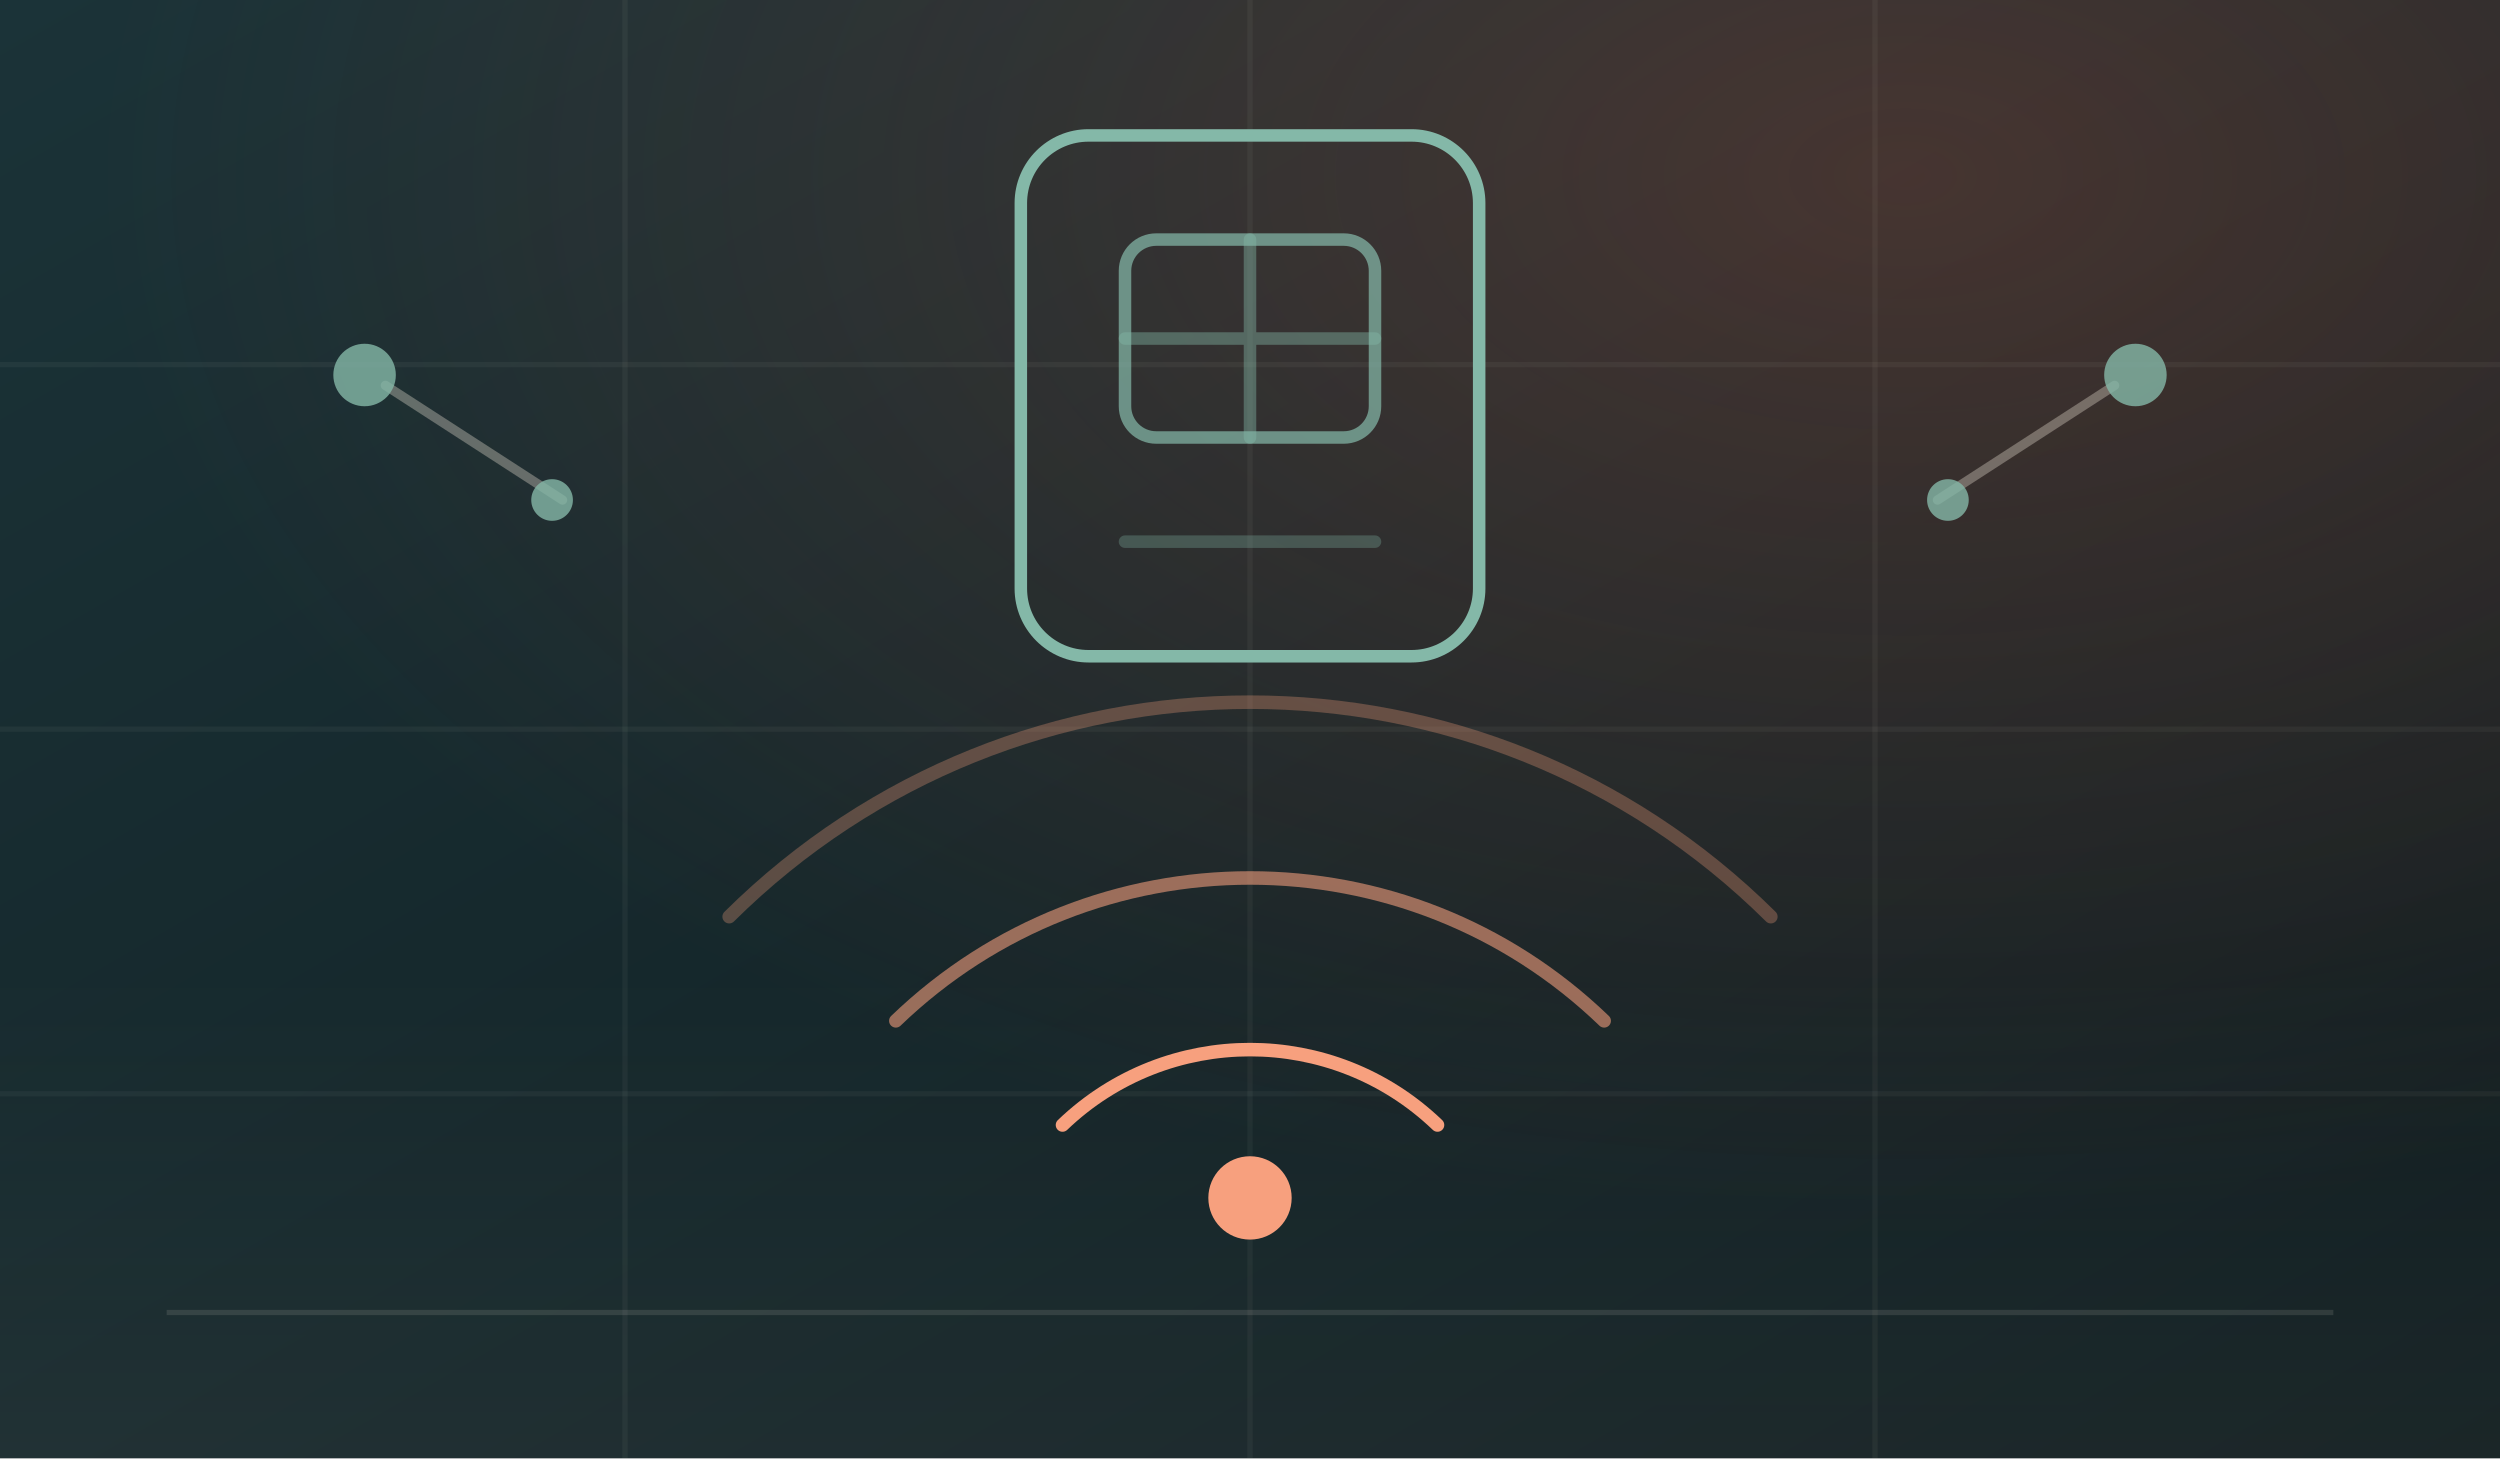
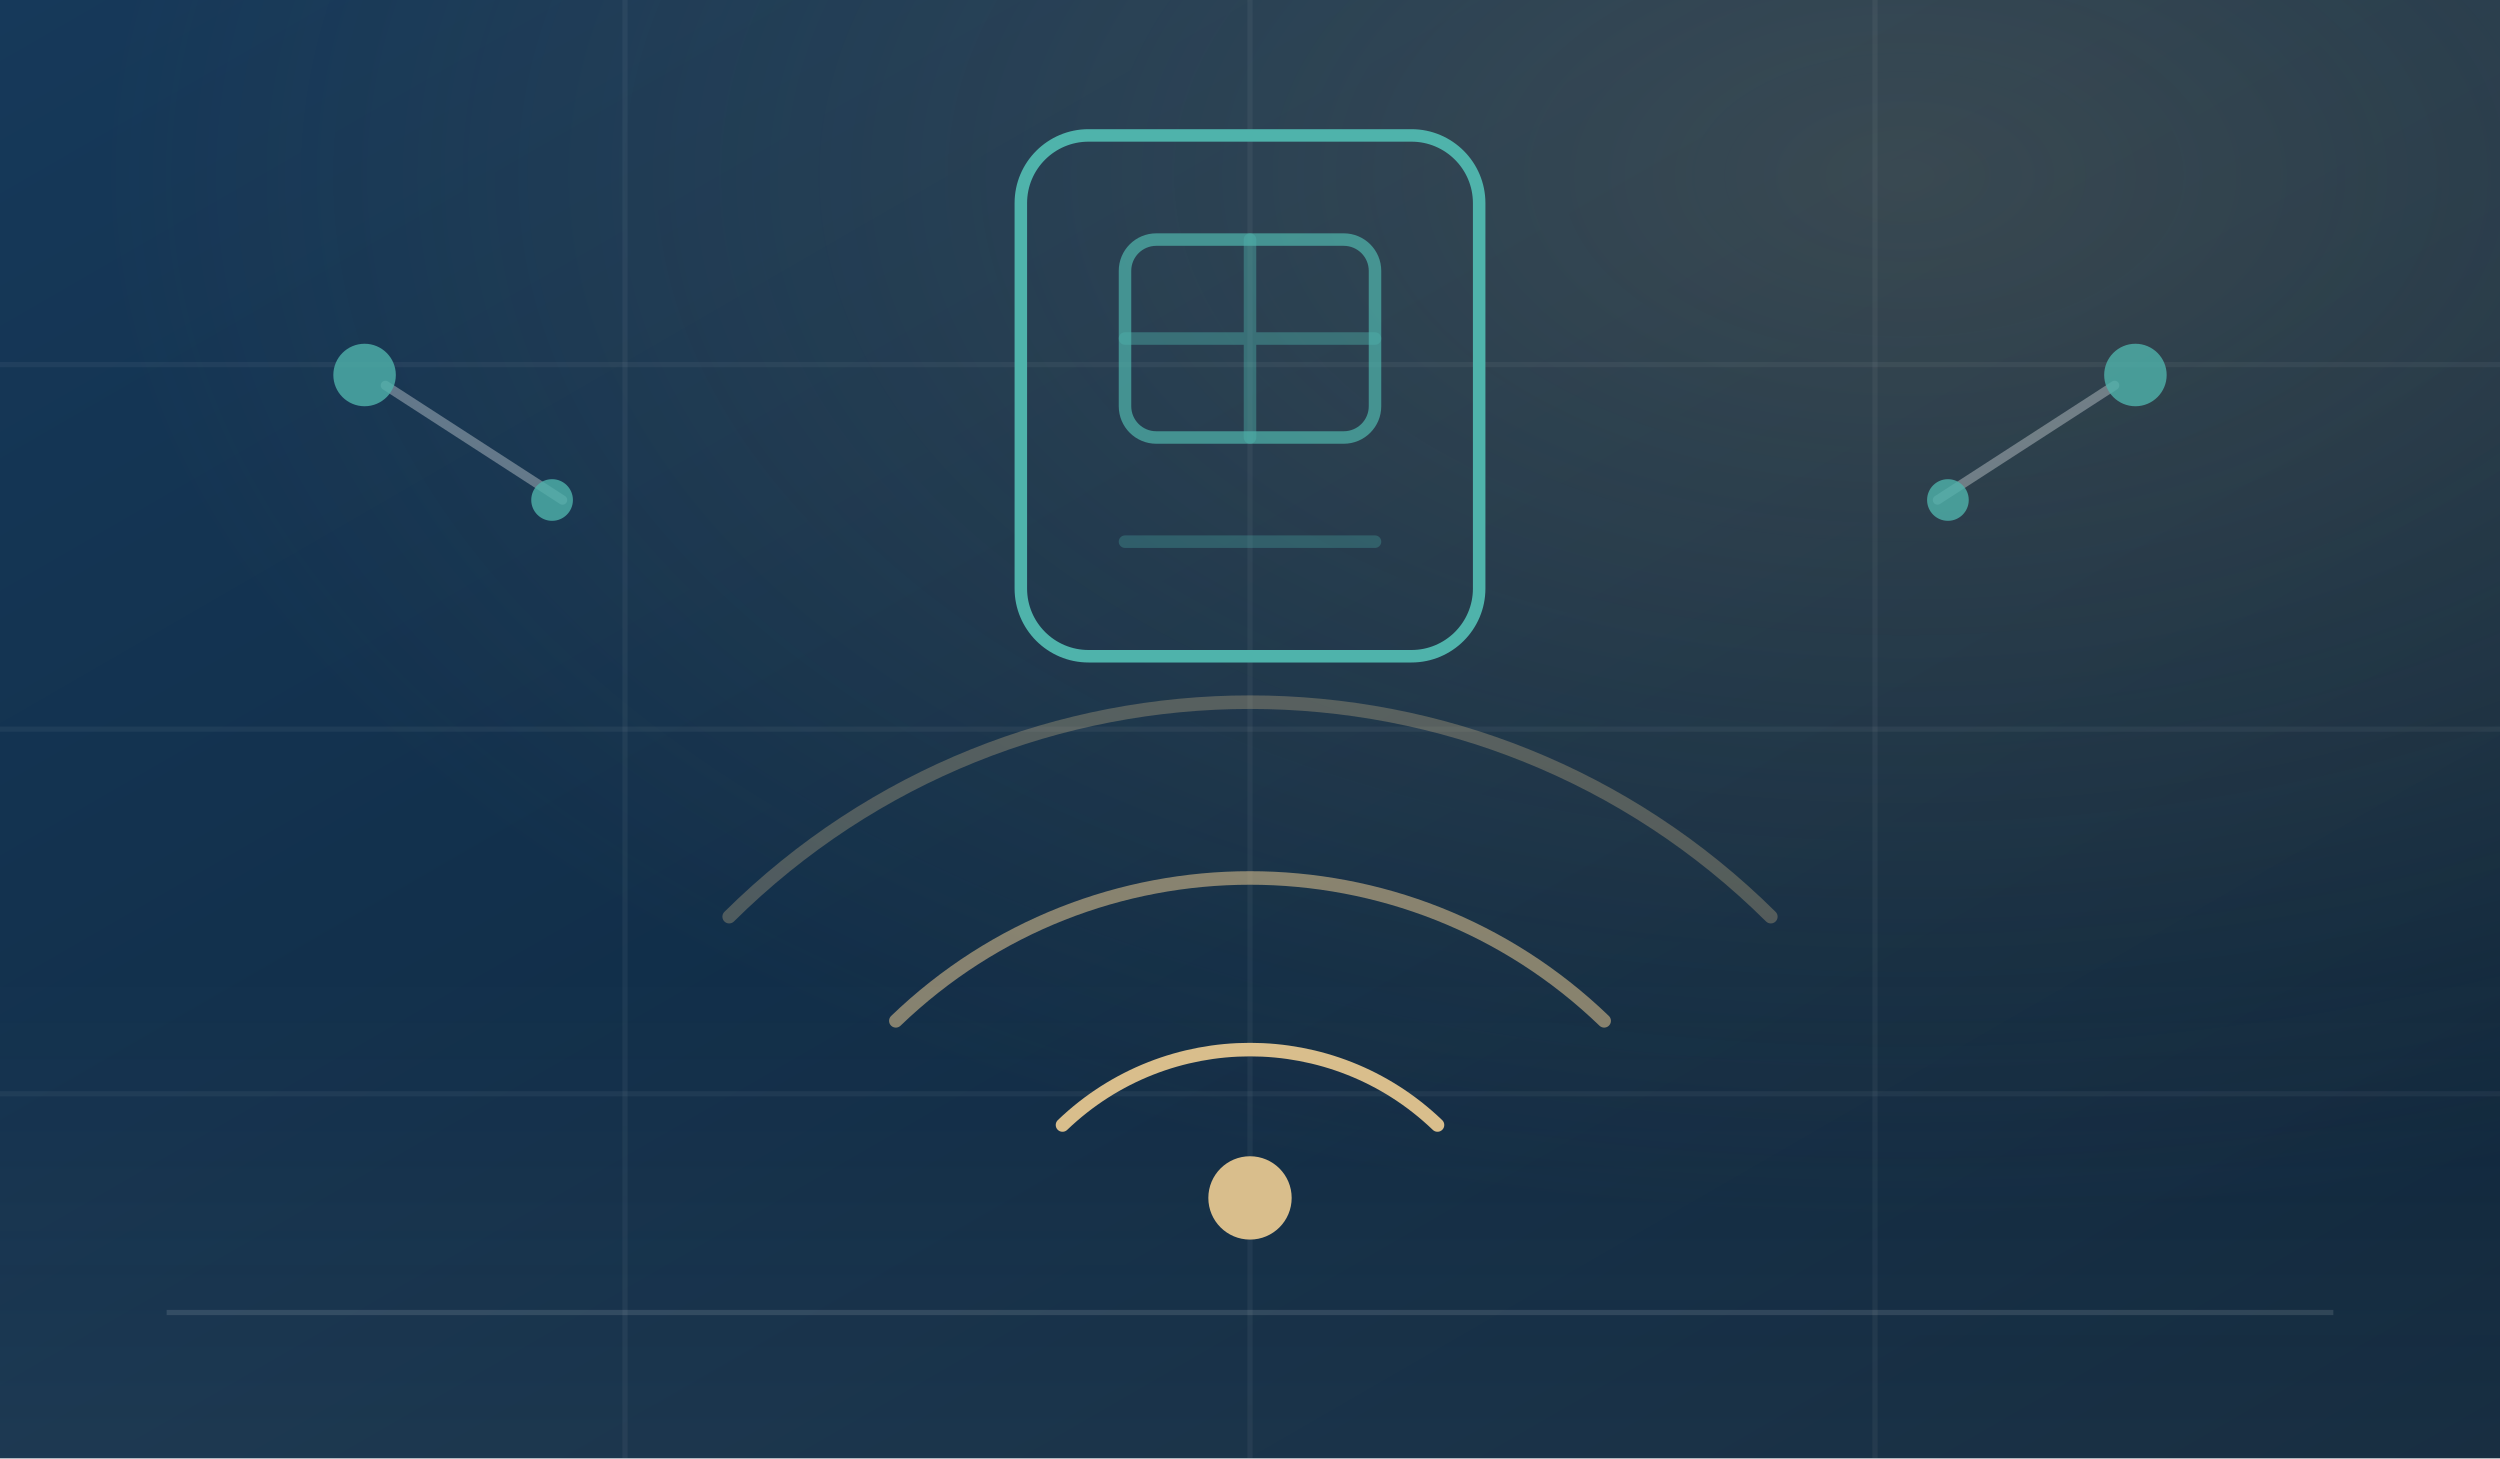
<svg xmlns="http://www.w3.org/2000/svg" viewBox="0 0 480 280" width="480" height="280" role="img" aria-label="Abstract illustration of a SIM card, signal arcs and connected nodes">
  <defs>
    <linearGradient id="bg" x1="0" y1="0" x2="1" y2="1">
-       <stop offset="0" stop-color="#1B3338" />
-       <stop offset="1" stop-color="#0F1B1E" />
+       <stop offset="0" stop-color="#16395A" />
+       <stop offset="1" stop-color="#0C2337" />
    </linearGradient>
    <radialGradient id="glow" cx="76%" cy="12%" r="72%">
-       <stop offset="0" stop-color="#F2613F" stop-opacity=".22" />
-       <stop offset="1" stop-color="#F2613F" stop-opacity="0" />
+       <stop offset="0" stop-color="#C6A46A" stop-opacity=".22" />
+       <stop offset="1" stop-color="#C6A46A" stop-opacity="0" />
    </radialGradient>
    <linearGradient id="floor" x1="0" y1="0" x2="0" y2="1">
-       <stop offset="0" stop-color="#EFE7D8" stop-opacity="0" />
-       <stop offset="1" stop-color="#EFE7D8" stop-opacity=".055" />
+       <stop offset="0" stop-color="#F5F7F8" stop-opacity="0" />
+       <stop offset="1" stop-color="#F5F7F8" stop-opacity=".055" />
    </linearGradient>
  </defs>
  <rect width="480" height="280" fill="url(#bg)" />
  <rect width="480" height="280" fill="url(#glow)" />
-   <g stroke="#EFE7D8" stroke-opacity=".05" stroke-width="1">
+   <g stroke="#F5F7F8" stroke-opacity=".05" stroke-width="1">
    <path d="M0 70H480M0 140H480M0 210H480" />
    <path d="M120 0V280M240 0V280M360 0V280" />
  </g>
  <rect x="0" y="186" width="480" height="94" fill="url(#floor)" />
  <g stroke-linecap="round" stroke-linejoin="round">
-     <g fill="none" stroke="#84B8A8" stroke-width="2.4">
+     <g fill="none" stroke="#4FB3AB" stroke-width="2.4">
      <rect x="196" y="26" width="88" height="100" rx="13" />
      <rect x="216" y="46" width="48" height="38" rx="6" stroke-opacity=".72" />
      <path d="M240 46v38M216 65h48" stroke-opacity=".42" />
      <path d="M216 104h48" stroke-opacity=".3" />
    </g>
-     <g fill="none" stroke="#F7A07E" stroke-width="2.6">
+     <g fill="none" stroke="#D9BE8C" stroke-width="2.6">
      <path d="M140 176a142 142 0 0 1 200 0" stroke-opacity=".3" />
      <path d="M172 196a98 98 0 0 1 136 0" stroke-opacity=".58" />
      <path d="M204 216a52 52 0 0 1 72 0" />
    </g>
-     <circle cx="240" cy="230" r="8" fill="#F7A07E" stroke="none" />
-     <g fill="none" stroke="#EFE7D8" stroke-width="1.8" stroke-opacity=".34">
+     <circle cx="240" cy="230" r="8" fill="#D9BE8C" stroke="none" />
+     <g fill="none" stroke="#F5F7F8" stroke-width="1.8" stroke-opacity=".34">
      <path d="M74 74l34 22M406 74l-34 22" />
    </g>
-     <g fill="#84B8A8" fill-opacity=".8" stroke="none">
+     <g fill="#4FB3AB" fill-opacity=".8" stroke="none">
      <circle cx="70" cy="72" r="6" />
      <circle cx="410" cy="72" r="6" />
      <circle cx="106" cy="96" r="4" />
      <circle cx="374" cy="96" r="4" />
    </g>
  </g>
-   <path d="M32 252H448" stroke="#EFE7D8" stroke-opacity=".12" stroke-width="1" />
+   <path d="M32 252H448" stroke="#F5F7F8" stroke-opacity=".12" stroke-width="1" />
</svg>
